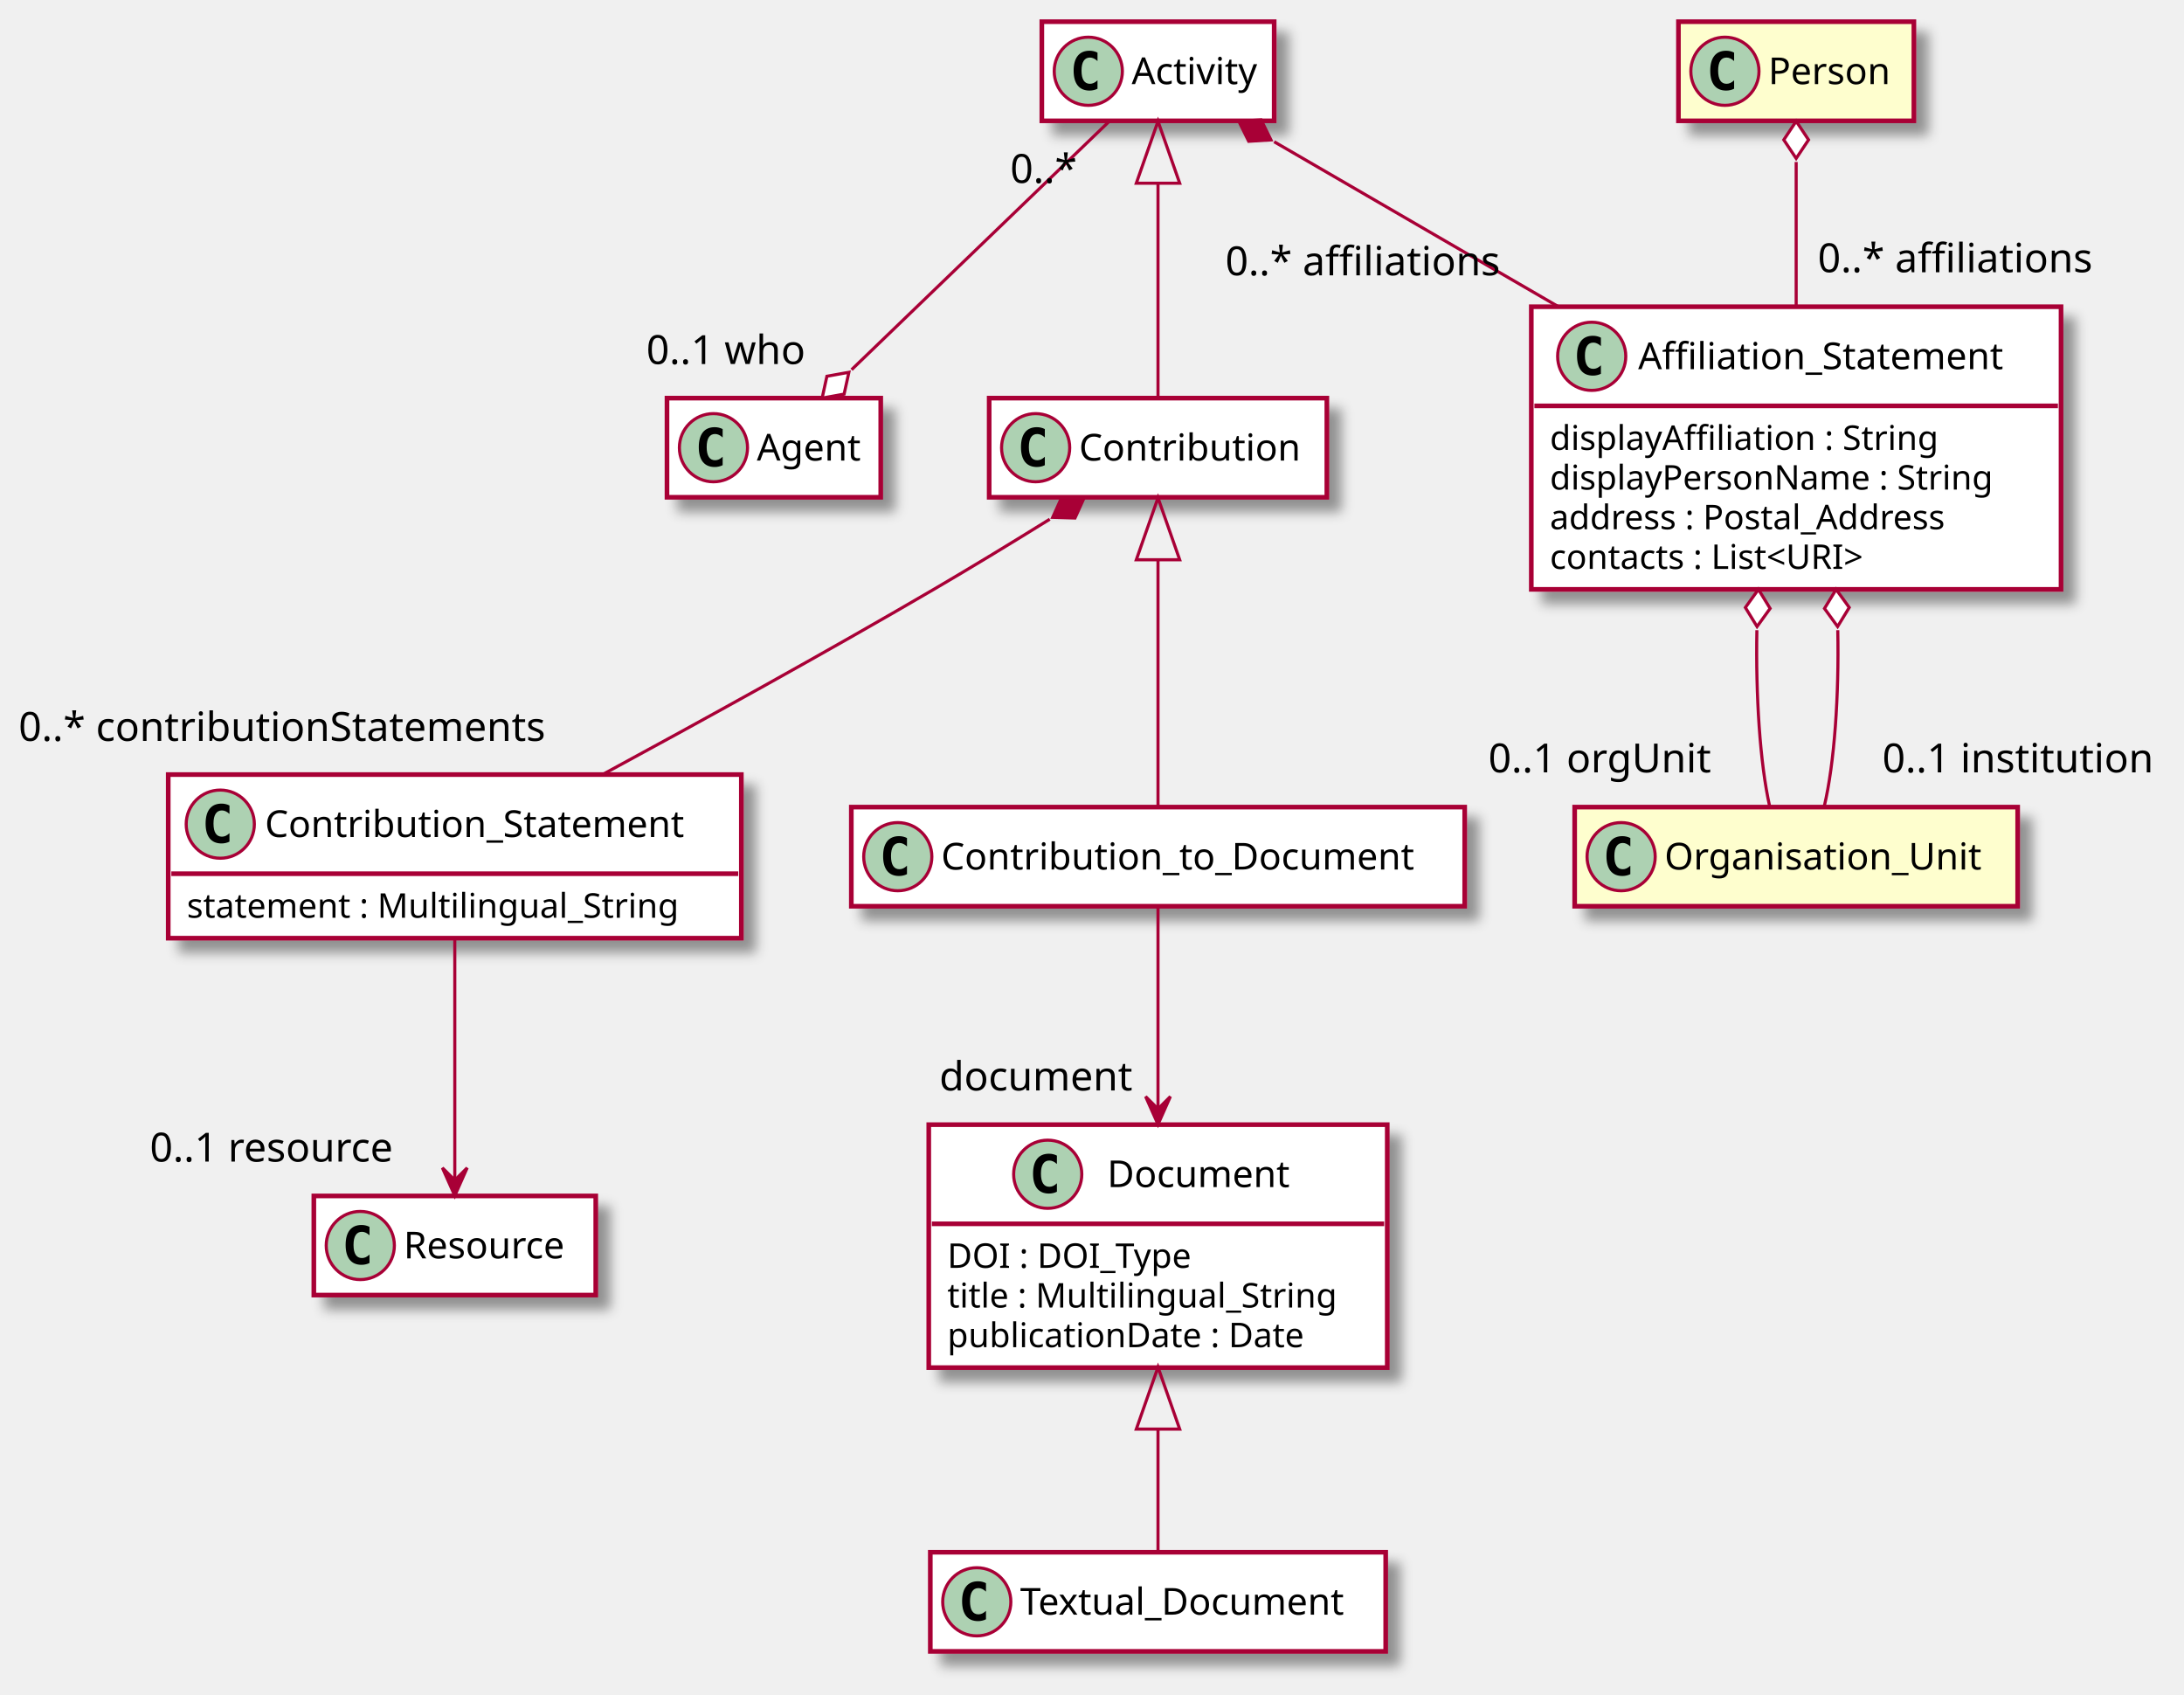
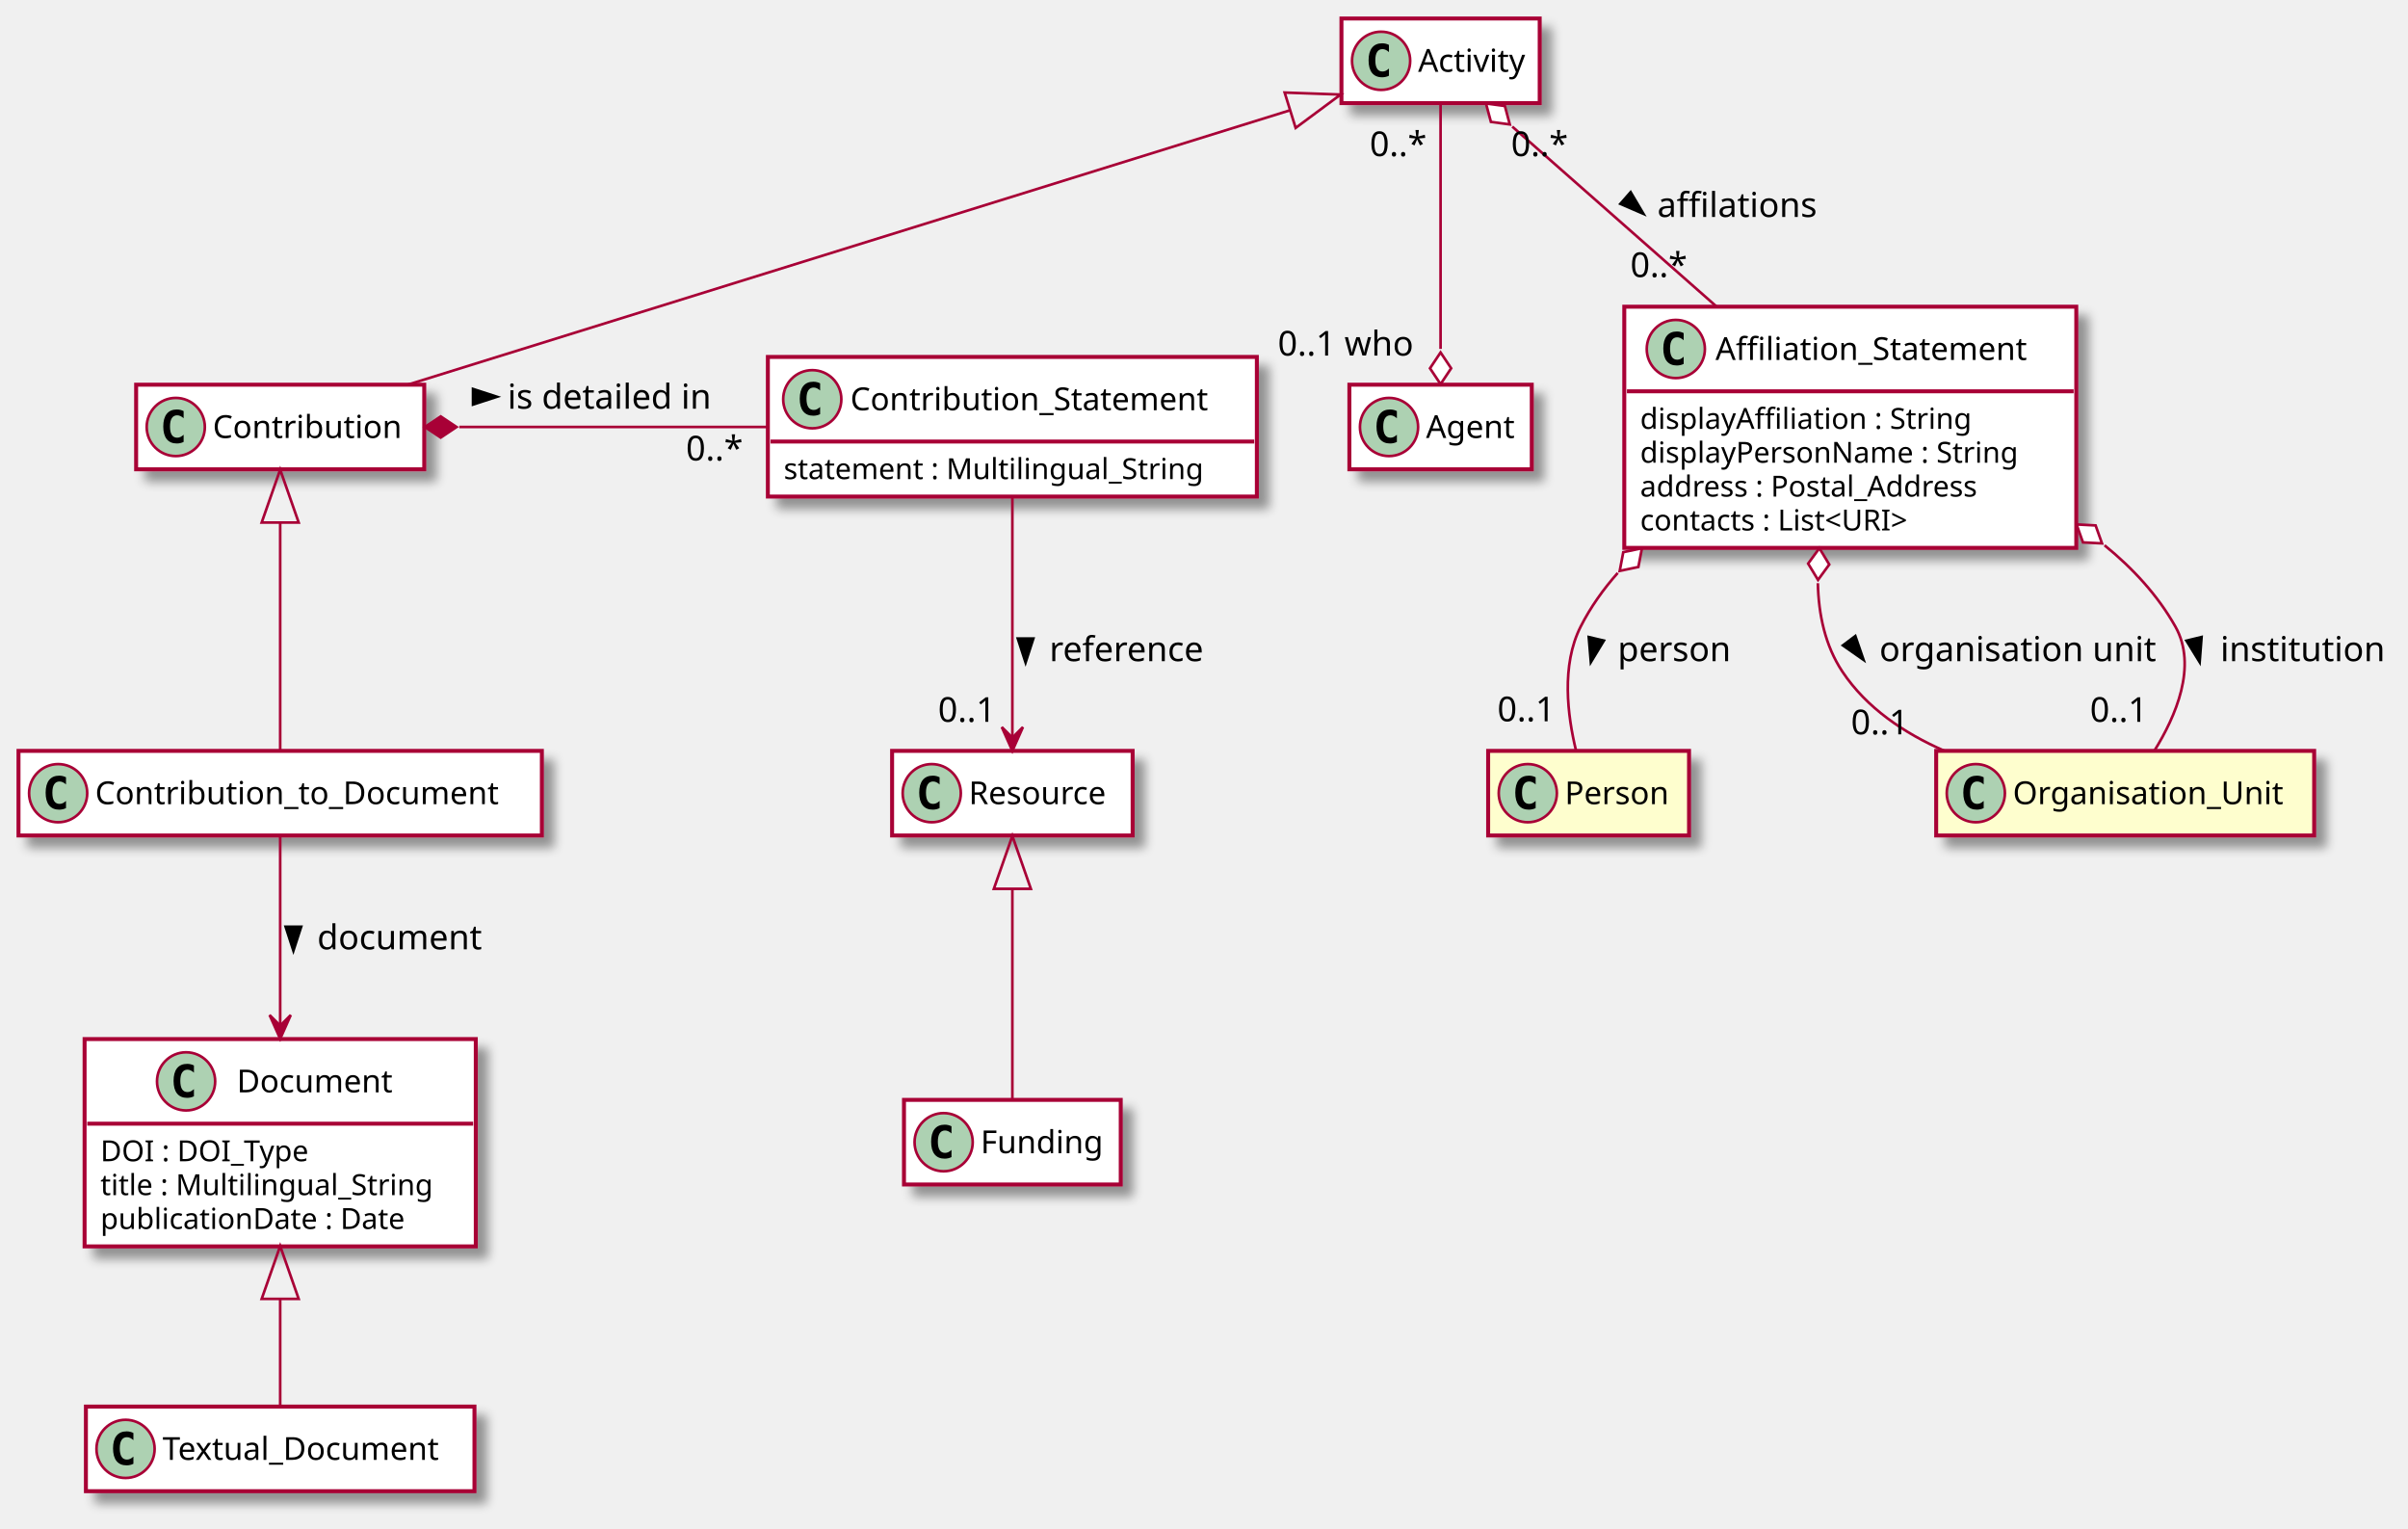
- <svg xmlns="http://www.w3.org/2000/svg" contentScriptType="application/ecmascript" contentStyleType="text/css" height="547px" preserveAspectRatio="none" style="width:705px;height:547px;background:#FFFFFF;" version="1.1" viewBox="0 0 705 547" width="705px" zoomAndPan="magnify">
+ <svg xmlns="http://www.w3.org/2000/svg" contentScriptType="application/ecmascript" contentStyleType="text/css" height="578px" preserveAspectRatio="none" style="width:911px;height:578px;background:#FFFFFF;" version="1.1" viewBox="0 0 911 578" width="911px" zoomAndPan="magnify">
  <defs>
-     <filter height="300%" id="f19kvjrby7ym8i" width="300%" x="-1" y="-1">
+     <filter height="300%" id="fn5atc88sn3m2" width="300%" x="-1" y="-1">
      <feGaussianBlur result="blurOut" stdDeviation="2.0" />
      <feColorMatrix in="blurOut" result="blurOut2" type="matrix" values="0 0 0 0 0 0 0 0 0 0 0 0 0 0 0 0 0 0 .4 0" />
      <feOffset dx="4.0" dy="4.0" in="blurOut2" result="blurOut3" />
      <feBlend in="SourceGraphic" in2="blurOut3" mode="normal" />
    </filter>
  </defs>
  <g>
-     <rect codeLine="23" fill="#FFFFFF" filter="url(#f19kvjrby7ym8i)" height="32" id="Agent" style="stroke:#A80036;stroke-width:1.5;" width="69" x="215.306" y="128.5" />
-     <ellipse cx="230.306" cy="144.5" fill="#ADD1B2" rx="11" ry="11" style="stroke:#A80036;stroke-width:1.0;" />
-     <path d="M233.275,150.141 Q232.697,150.438 232.056,150.578 Q231.416,150.734 230.712,150.734 Q228.212,150.734 226.884,149.094 Q225.572,147.438 225.572,144.312 Q225.572,141.188 226.884,139.531 Q228.212,137.875 230.712,137.875 Q231.416,137.875 232.056,138.031 Q232.712,138.188 233.275,138.484 L233.275,141.203 Q232.65,140.625 232.056,140.359 Q231.462,140.078 230.837,140.078 Q229.494,140.078 228.806,141.156 Q228.119,142.219 228.119,144.312 Q228.119,146.406 228.806,147.484 Q229.494,148.547 230.837,148.547 Q231.462,148.547 232.056,148.281 Q232.65,148 233.275,147.422 L233.275,150.141 Z " fill="#000000" />
-     <text fill="#000000" font-family="sans-serif" font-size="12" lengthAdjust="spacing" textLength="37" x="244.306" y="148.654">Agent</text>
-     <rect codeLine="52" fill="#FFFFFF" filter="url(#f19kvjrby7ym8i)" height="32" id="Activity" style="stroke:#A80036;stroke-width:1.5;" width="75" x="336.306" y="7" />
-     <ellipse cx="351.306" cy="23" fill="#ADD1B2" rx="11" ry="11" style="stroke:#A80036;stroke-width:1.0;" />
-     <path d="M354.275,28.641 Q353.697,28.938 353.056,29.078 Q352.416,29.234 351.712,29.234 Q349.212,29.234 347.884,27.594 Q346.572,25.938 346.572,22.812 Q346.572,19.688 347.884,18.031 Q349.212,16.375 351.712,16.375 Q352.416,16.375 353.056,16.531 Q353.712,16.688 354.275,16.984 L354.275,19.703 Q353.65,19.125 353.056,18.859 Q352.462,18.578 351.837,18.578 Q350.494,18.578 349.806,19.656 Q349.119,20.719 349.119,22.812 Q349.119,24.906 349.806,25.984 Q350.494,27.047 351.837,27.047 Q352.462,27.047 353.056,26.781 Q353.65,26.5 354.275,25.922 L354.275,28.641 Z " fill="#000000" />
-     <text fill="#000000" font-family="sans-serif" font-size="12" lengthAdjust="spacing" textLength="43" x="365.306" y="27.154">Activity</text>
-     <rect codeLine="88" fill="#FFFFFF" filter="url(#f19kvjrby7ym8i)" height="32" id="Contribution" style="stroke:#A80036;stroke-width:1.5;" width="109" x="319.306" y="128.5" />
-     <ellipse cx="334.306" cy="144.5" fill="#ADD1B2" rx="11" ry="11" style="stroke:#A80036;stroke-width:1.0;" />
-     <path d="M337.275,150.141 Q336.697,150.438 336.056,150.578 Q335.416,150.734 334.712,150.734 Q332.212,150.734 330.884,149.094 Q329.572,147.438 329.572,144.312 Q329.572,141.188 330.884,139.531 Q332.212,137.875 334.712,137.875 Q335.416,137.875 336.056,138.031 Q336.712,138.188 337.275,138.484 L337.275,141.203 Q336.65,140.625 336.056,140.359 Q335.462,140.078 334.837,140.078 Q333.494,140.078 332.806,141.156 Q332.119,142.219 332.119,144.312 Q332.119,146.406 332.806,147.484 Q333.494,148.547 334.837,148.547 Q335.462,148.547 336.056,148.281 Q336.65,148 337.275,147.422 L337.275,150.141 Z " fill="#000000" />
-     <text fill="#000000" font-family="sans-serif" font-size="12" lengthAdjust="spacing" textLength="77" x="348.306" y="148.654">Contribution</text>
-     <rect codeLine="94" fill="#FFFFFF" filter="url(#f19kvjrby7ym8i)" height="52.805" id="Contribution_Statement" style="stroke:#A80036;stroke-width:1.5;" width="185" x="54.306" y="250" />
-     <ellipse cx="71.106" cy="266" fill="#ADD1B2" rx="11" ry="11" style="stroke:#A80036;stroke-width:1.0;" />
-     <path d="M74.075,271.641 Q73.497,271.938 72.856,272.078 Q72.216,272.234 71.512,272.234 Q69.012,272.234 67.684,270.594 Q66.372,268.938 66.372,265.812 Q66.372,262.688 67.684,261.031 Q69.012,259.375 71.512,259.375 Q72.216,259.375 72.856,259.531 Q73.512,259.688 74.075,259.984 L74.075,262.703 Q73.45,262.125 72.856,261.859 Q72.262,261.578 71.637,261.578 Q70.294,261.578 69.606,262.656 Q68.919,263.719 68.919,265.812 Q68.919,267.906 69.606,268.984 Q70.294,270.047 71.637,270.047 Q72.262,270.047 72.856,269.781 Q73.45,269.5 74.075,268.922 L74.075,271.641 Z " fill="#000000" />
-     <text fill="#000000" font-family="sans-serif" font-size="12" lengthAdjust="spacing" textLength="149" x="85.506" y="270.154">Contribution_Statement</text>
-     <line style="stroke:#A80036;stroke-width:1.5;" x1="55.306" x2="238.306" y1="282" y2="282" />
-     <text fill="#000000" font-family="sans-serif" font-size="11" lengthAdjust="spacing" textLength="173" x="60.306" y="296.21">statement : Multilingual_String</text>
-     <rect codeLine="98" fill="#FFFFFF" filter="url(#f19kvjrby7ym8i)" height="32" id="Resource" style="stroke:#A80036;stroke-width:1.5;" width="91" x="101.306" y="386" />
-     <ellipse cx="116.306" cy="402" fill="#ADD1B2" rx="11" ry="11" style="stroke:#A80036;stroke-width:1.0;" />
-     <path d="M119.275,407.641 Q118.697,407.938 118.056,408.078 Q117.416,408.234 116.712,408.234 Q114.212,408.234 112.884,406.594 Q111.572,404.938 111.572,401.812 Q111.572,398.688 112.884,397.031 Q114.212,395.375 116.712,395.375 Q117.416,395.375 118.056,395.531 Q118.712,395.688 119.275,395.984 L119.275,398.703 Q118.65,398.125 118.056,397.859 Q117.462,397.578 116.837,397.578 Q115.494,397.578 114.806,398.656 Q114.119,399.719 114.119,401.812 Q114.119,403.906 114.806,404.984 Q115.494,406.047 116.837,406.047 Q117.462,406.047 118.056,405.781 Q118.65,405.5 119.275,404.922 L119.275,407.641 Z " fill="#000000" />
-     <text fill="#000000" font-family="sans-serif" font-size="12" lengthAdjust="spacing" textLength="59" x="130.306" y="406.154">Resource</text>
-     <rect codeLine="104" fill="#FFFFFF" filter="url(#f19kvjrby7ym8i)" height="32" id="Contribution_to_Document" style="stroke:#A80036;stroke-width:1.5;" width="198" x="274.806" y="260.5" />
-     <ellipse cx="289.806" cy="276.5" fill="#ADD1B2" rx="11" ry="11" style="stroke:#A80036;stroke-width:1.0;" />
-     <path d="M292.775,282.141 Q292.197,282.438 291.556,282.578 Q290.916,282.734 290.212,282.734 Q287.712,282.734 286.384,281.094 Q285.072,279.438 285.072,276.312 Q285.072,273.188 286.384,271.531 Q287.712,269.875 290.212,269.875 Q290.916,269.875 291.556,270.031 Q292.212,270.188 292.775,270.484 L292.775,273.203 Q292.15,272.625 291.556,272.359 Q290.962,272.078 290.337,272.078 Q288.994,272.078 288.306,273.156 Q287.619,274.219 287.619,276.312 Q287.619,278.406 288.306,279.484 Q288.994,280.547 290.337,280.547 Q290.962,280.547 291.556,280.281 Q292.15,280 292.775,279.422 L292.775,282.141 Z " fill="#000000" />
-     <text fill="#000000" font-family="sans-serif" font-size="12" lengthAdjust="spacing" textLength="166" x="303.806" y="280.654">Contribution_to_Document</text>
-     <rect codeLine="8" fill="#FFFFFF" filter="url(#f19kvjrby7ym8i)" height="78.414" id="Document" style="stroke:#A80036;stroke-width:1.5;" width="148" x="299.806" y="363" />
-     <ellipse cx="338.206" cy="379" fill="#ADD1B2" rx="11" ry="11" style="stroke:#A80036;stroke-width:1.0;" />
-     <path d="M341.175,384.641 Q340.597,384.938 339.956,385.078 Q339.316,385.234 338.612,385.234 Q336.112,385.234 334.784,383.594 Q333.472,381.938 333.472,378.812 Q333.472,375.688 334.784,374.031 Q336.112,372.375 338.612,372.375 Q339.316,372.375 339.956,372.531 Q340.612,372.688 341.175,372.984 L341.175,375.703 Q340.55,375.125 339.956,374.859 Q339.362,374.578 338.737,374.578 Q337.394,374.578 336.706,375.656 Q336.019,376.719 336.019,378.812 Q336.019,380.906 336.706,381.984 Q337.394,383.047 338.737,383.047 Q339.362,383.047 339.956,382.781 Q340.55,382.5 341.175,381.922 L341.175,384.641 Z " fill="#000000" />
-     <text fill="#000000" font-family="sans-serif" font-size="12" lengthAdjust="spacing" textLength="64" x="357.406" y="383.154">Document</text>
-     <line style="stroke:#A80036;stroke-width:1.5;" x1="300.806" x2="446.806" y1="395" y2="395" />
-     <text fill="#000000" font-family="sans-serif" font-size="11" lengthAdjust="spacing" textLength="85" x="305.806" y="409.21">DOI : DOI_Type</text>
-     <text fill="#000000" font-family="sans-serif" font-size="11" lengthAdjust="spacing" textLength="136" x="305.806" y="422.015">title : Multilingual_String</text>
-     <text fill="#000000" font-family="sans-serif" font-size="11" lengthAdjust="spacing" textLength="125" x="305.806" y="434.82">publicationDate : Date</text>
-     <rect codeLine="128" fill="#FFFFFF" filter="url(#f19kvjrby7ym8i)" height="91.219" id="Affiliation_Statement" style="stroke:#A80036;stroke-width:1.5;" width="171" x="494.306" y="99" />
-     <ellipse cx="513.806" cy="115" fill="#ADD1B2" rx="11" ry="11" style="stroke:#A80036;stroke-width:1.0;" />
-     <path d="M516.775,120.641 Q516.197,120.938 515.556,121.078 Q514.916,121.234 514.212,121.234 Q511.712,121.234 510.384,119.594 Q509.072,117.938 509.072,114.812 Q509.072,111.688 510.384,110.031 Q511.712,108.375 514.212,108.375 Q514.916,108.375 515.556,108.531 Q516.212,108.688 516.775,108.984 L516.775,111.703 Q516.15,111.125 515.556,110.859 Q514.962,110.578 514.337,110.578 Q512.994,110.578 512.306,111.656 Q511.619,112.719 511.619,114.812 Q511.619,116.906 512.306,117.984 Q512.994,119.047 514.337,119.047 Q514.962,119.047 515.556,118.781 Q516.15,118.5 516.775,117.922 L516.775,120.641 Z " fill="#000000" />
-     <text fill="#000000" font-family="sans-serif" font-size="12" lengthAdjust="spacing" textLength="129" x="528.806" y="119.154">Affiliation_Statement</text>
-     <line style="stroke:#A80036;stroke-width:1.5;" x1="495.306" x2="664.306" y1="131" y2="131" />
-     <text fill="#000000" font-family="sans-serif" font-size="11" lengthAdjust="spacing" textLength="138" x="500.306" y="145.21">displayAffiliation : String</text>
-     <text fill="#000000" font-family="sans-serif" font-size="11" lengthAdjust="spacing" textLength="159" x="500.306" y="158.015">displayPersonName : String</text>
-     <text fill="#000000" font-family="sans-serif" font-size="11" lengthAdjust="spacing" textLength="147" x="500.306" y="170.82">address : Postal_Address</text>
-     <text fill="#000000" font-family="sans-serif" font-size="11" lengthAdjust="spacing" textLength="116" x="500.306" y="183.625">contacts : List&lt;URI&gt;</text>
-     <rect fill="#FEFECE" filter="url(#f19kvjrby7ym8i)" height="32" id="Organisation_Unit" style="stroke:#A80036;stroke-width:1.5;" width="143" x="508.306" y="260.5" />
-     <ellipse cx="523.306" cy="276.5" fill="#ADD1B2" rx="11" ry="11" style="stroke:#A80036;stroke-width:1.0;" />
-     <path d="M526.275,282.141 Q525.697,282.438 525.056,282.578 Q524.416,282.734 523.712,282.734 Q521.212,282.734 519.884,281.094 Q518.572,279.438 518.572,276.312 Q518.572,273.188 519.884,271.531 Q521.212,269.875 523.712,269.875 Q524.416,269.875 525.056,270.031 Q525.712,270.188 526.275,270.484 L526.275,273.203 Q525.65,272.625 525.056,272.359 Q524.462,272.078 523.837,272.078 Q522.494,272.078 521.806,273.156 Q521.119,274.219 521.119,276.312 Q521.119,278.406 521.806,279.484 Q522.494,280.547 523.837,280.547 Q524.462,280.547 525.056,280.281 Q525.65,280 526.275,279.422 L526.275,282.141 Z " fill="#000000" />
-     <text fill="#000000" font-family="sans-serif" font-size="12" lengthAdjust="spacing" textLength="111" x="537.306" y="280.654">Organisation_Unit</text>
-     <rect fill="#FEFECE" filter="url(#f19kvjrby7ym8i)" height="32" id="Person" style="stroke:#A80036;stroke-width:1.5;" width="76" x="541.806" y="7" />
-     <ellipse cx="556.806" cy="23" fill="#ADD1B2" rx="11" ry="11" style="stroke:#A80036;stroke-width:1.0;" />
-     <path d="M559.775,28.641 Q559.197,28.938 558.556,29.078 Q557.916,29.234 557.212,29.234 Q554.712,29.234 553.384,27.594 Q552.072,25.938 552.072,22.812 Q552.072,19.688 553.384,18.031 Q554.712,16.375 557.212,16.375 Q557.916,16.375 558.556,16.531 Q559.212,16.688 559.775,16.984 L559.775,19.703 Q559.15,19.125 558.556,18.859 Q557.962,18.578 557.337,18.578 Q555.994,18.578 555.306,19.656 Q554.619,20.719 554.619,22.812 Q554.619,24.906 555.306,25.984 Q555.994,27.047 557.337,27.047 Q557.962,27.047 558.556,26.781 Q559.15,26.5 559.775,25.922 L559.775,28.641 Z " fill="#000000" />
-     <text fill="#000000" font-family="sans-serif" font-size="12" lengthAdjust="spacing" textLength="44" x="570.806" y="27.154">Person</text>
-     <rect codeLine="13" fill="#FFFFFF" filter="url(#f19kvjrby7ym8i)" height="32" id="Textual_Document" style="stroke:#A80036;stroke-width:1.5;" width="147" x="300.306" y="501" />
-     <ellipse cx="315.306" cy="517" fill="#ADD1B2" rx="11" ry="11" style="stroke:#A80036;stroke-width:1.0;" />
-     <path d="M318.275,522.641 Q317.697,522.938 317.056,523.078 Q316.416,523.234 315.712,523.234 Q313.212,523.234 311.884,521.594 Q310.572,519.938 310.572,516.812 Q310.572,513.688 311.884,512.031 Q313.212,510.375 315.712,510.375 Q316.416,510.375 317.056,510.531 Q317.712,510.688 318.275,510.984 L318.275,513.703 Q317.65,513.125 317.056,512.859 Q316.462,512.578 315.837,512.578 Q314.494,512.578 313.806,513.656 Q313.119,514.719 313.119,516.812 Q313.119,518.906 313.806,519.984 Q314.494,521.047 315.837,521.047 Q316.462,521.047 317.056,520.781 Q317.65,520.5 318.275,519.922 L318.275,522.641 Z " fill="#000000" />
-     <text fill="#000000" font-family="sans-serif" font-size="12" lengthAdjust="spacing" textLength="115" x="329.306" y="521.154">Textual_Document</text>
-     <path codeLine="265" d="M358.106,39.13 C337.136,59.34 299.766,95.35 274.886,119.33 " fill="none" id="Activity-to-Agent" style="stroke:#A80036;stroke-width:1.0;" />
-     <polygon fill="#FFFFFF" points="265.386,128.49,272.481,127.202,274.022,120.158,266.926,121.445,265.386,128.49" style="stroke:#A80036;stroke-width:1.0;" />
-     <text fill="#000000" font-family="sans-serif" font-size="13" lengthAdjust="spacing" textLength="23" x="326.096" y="59.046">0..*</text>
-     <text fill="#000000" font-family="sans-serif" font-size="13" lengthAdjust="spacing" textLength="53" x="208.632" y="117.498">0..1 who</text>
-     <path codeLine="257" d="M338.866,167.58 C327.156,174.85 313.986,182.88 301.806,190 C266.246,210.78 225.446,233.23 194.636,249.91 " fill="none" id="Contribution-backto-Contribution_Statement" style="stroke:#A80036;stroke-width:1.0;" />
-     <polygon fill="#A80036" points="349.986,160.63,342.778,160.415,339.807,166.985,347.015,167.201,349.986,160.63" style="stroke:#A80036;stroke-width:1.0;" />
-     <text fill="#000000" font-family="sans-serif" font-size="13" lengthAdjust="spacing" textLength="179" x="6" y="239.131">0..* contributionStatements</text>
-     <path codeLine="297" d="M373.806,59.21 C373.806,82.26 373.806,111.21 373.806,128.49 " fill="none" id="Activity-backto-Contribution" style="stroke:#A80036;stroke-width:1.0;" />
-     <polygon fill="none" points="366.806,59.13,373.806,39.13,380.806,59.13,366.806,59.13" style="stroke:#A80036;stroke-width:1.0;" />
-     <path codeLine="317" d="M146.806,303.09 C146.806,326.15 146.806,359.59 146.806,380.81 " fill="none" id="Contribution_Statement-to-Resource" style="stroke:#A80036;stroke-width:1.0;" />
-     <polygon fill="#A80036" points="146.806,385.93,150.806,376.93,146.806,380.93,142.806,376.93,146.806,385.93" style="stroke:#A80036;stroke-width:1.0;" />
-     <text fill="#000000" font-family="sans-serif" font-size="13" lengthAdjust="spacing" textLength="84" x="48.369" y="374.918">0..1 resource</text>
-     <path codeLine="261" d="M373.806,292.64 C373.806,308.81 373.806,335.17 373.806,357.84 " fill="none" id="Contribution_to_Document-to-Document" style="stroke:#A80036;stroke-width:1.0;" />
-     <polygon fill="#A80036" points="373.806,362.92,377.806,353.92,373.806,357.92,369.806,353.92,373.806,362.92" style="stroke:#A80036;stroke-width:1.0;" />
-     <text fill="#000000" font-family="sans-serif" font-size="13" lengthAdjust="spacing" textLength="65" x="303.22" y="351.957">document</text>
-     <path codeLine="277" d="M373.806,180.92 C373.806,206.98 373.806,241.1 373.806,260.43 " fill="none" id="Contribution-backto-Contribution_to_Document" style="stroke:#A80036;stroke-width:1.0;" />
-     <polygon fill="none" points="366.806,180.67,373.806,160.67,380.806,180.67,366.806,180.67" style="stroke:#A80036;stroke-width:1.0;" />
-     <path codeLine="240" d="M567.126,203.4 C566.726,224.33 568.106,246.24 571.266,260.34 " fill="none" id="Affiliation_Statement-backto-Organisation_Unit" style="stroke:#A80036;stroke-width:1.0;" />
-     <polygon fill="#FFFFFF" points="567.626,190.24,563.405,196.086,567.178,202.232,571.399,196.385,567.626,190.24" style="stroke:#A80036;stroke-width:1.0;" />
-     <text fill="#000000" font-family="sans-serif" font-size="13" lengthAdjust="spacing" textLength="75" x="480.44" y="249.297">0..1 orgUnit</text>
-     <path codeLine="244" d="M593.236,203.4 C593.656,224.33 592.196,246.24 588.856,260.34 " fill="none" id="Affiliation_Statement-backto-Organisation_Unit-1" style="stroke:#A80036;stroke-width:1.0;" />
-     <polygon fill="#FFFFFF" points="592.706,190.24,588.947,196.394,593.181,202.231,596.941,196.077,592.706,190.24" style="stroke:#A80036;stroke-width:1.0;" />
-     <text fill="#000000" font-family="sans-serif" font-size="13" lengthAdjust="spacing" textLength="91" x="607.608" y="249.297">0..1 institution</text>
-     <path codeLine="249" d="M579.806,52.29 C579.806,66.21 579.806,83.31 579.806,98.93 " fill="none" id="Person-backto-Affiliation_Statement" style="stroke:#A80036;stroke-width:1.0;" />
-     <polygon fill="#FFFFFF" points="579.806,39.13,575.806,45.13,579.806,51.13,583.806,45.13,579.806,39.13" style="stroke:#A80036;stroke-width:1.0;" />
-     <text fill="#000000" font-family="sans-serif" font-size="13" lengthAdjust="spacing" textLength="91" x="586.773" y="87.864">0..* affiliations</text>
-     <path codeLine="253" d="M411.306,45.75 C436.876,60.59 471.656,80.76 502.976,98.93 " fill="none" id="Activity-backto-Affiliation_Statement" style="stroke:#A80036;stroke-width:1.0;" />
-     <polygon fill="#A80036" points="399.896,39.13,403.076,45.602,410.274,45.156,407.094,38.684,399.896,39.13" style="stroke:#A80036;stroke-width:1.0;" />
-     <text fill="#000000" font-family="sans-serif" font-size="13" lengthAdjust="spacing" textLength="91" x="395.538" y="88.86">0..* affiliations</text>
-     <path codeLine="355" d="M373.806,461.39 C373.806,476.09 373.806,490.62 373.806,500.99 " fill="none" id="Document-backto-Textual_Document" style="stroke:#A80036;stroke-width:1.0;" />
-     <polygon fill="none" points="366.806,461.26,373.806,441.26,380.806,461.26,366.806,461.26" style="stroke:#A80036;stroke-width:1.0;" />
+     <rect codeLine="23" fill="#FFFFFF" filter="url(#fn5atc88sn3m2)" height="32" id="Agent" style="stroke:#A80036;stroke-width:1.5;" width="69" x="510.5" y="145.5" />
+     <ellipse cx="525.5" cy="161.5" fill="#ADD1B2" rx="11" ry="11" style="stroke:#A80036;stroke-width:1.0;" />
+     <path d="M528.469,167.141 Q527.891,167.438 527.25,167.578 Q526.609,167.734 525.906,167.734 Q523.406,167.734 522.078,166.094 Q520.766,164.438 520.766,161.312 Q520.766,158.188 522.078,156.531 Q523.406,154.875 525.906,154.875 Q526.609,154.875 527.25,155.031 Q527.906,155.188 528.469,155.484 L528.469,158.203 Q527.844,157.625 527.25,157.359 Q526.656,157.078 526.031,157.078 Q524.688,157.078 524,158.156 Q523.312,159.219 523.312,161.312 Q523.312,163.406 524,164.484 Q524.688,165.547 526.031,165.547 Q526.656,165.547 527.25,165.281 Q527.844,165 528.469,164.422 L528.469,167.141 Z " fill="#000000" />
+     <text fill="#000000" font-family="sans-serif" font-size="12" lengthAdjust="spacing" textLength="37" x="539.5" y="165.654">Agent</text>
+     <rect codeLine="52" fill="#FFFFFF" filter="url(#fn5atc88sn3m2)" height="32" id="Activity" style="stroke:#A80036;stroke-width:1.5;" width="75" x="507.5" y="7" />
+     <ellipse cx="522.5" cy="23" fill="#ADD1B2" rx="11" ry="11" style="stroke:#A80036;stroke-width:1.0;" />
+     <path d="M525.469,28.641 Q524.891,28.938 524.25,29.078 Q523.609,29.234 522.906,29.234 Q520.406,29.234 519.078,27.594 Q517.766,25.938 517.766,22.812 Q517.766,19.688 519.078,18.031 Q520.406,16.375 522.906,16.375 Q523.609,16.375 524.25,16.531 Q524.906,16.688 525.469,16.984 L525.469,19.703 Q524.844,19.125 524.25,18.859 Q523.656,18.578 523.031,18.578 Q521.688,18.578 521,19.656 Q520.312,20.719 520.312,22.812 Q520.312,24.906 521,25.984 Q521.688,27.047 523.031,27.047 Q523.656,27.047 524.25,26.781 Q524.844,26.5 525.469,25.922 L525.469,28.641 Z " fill="#000000" />
+     <text fill="#000000" font-family="sans-serif" font-size="12" lengthAdjust="spacing" textLength="43" x="536.5" y="27.154">Activity</text>
+     <rect codeLine="88" fill="#FFFFFF" filter="url(#fn5atc88sn3m2)" height="32" id="Contribution" style="stroke:#A80036;stroke-width:1.5;" width="109" x="51.5" y="145.5" />
+     <ellipse cx="66.5" cy="161.5" fill="#ADD1B2" rx="11" ry="11" style="stroke:#A80036;stroke-width:1.0;" />
+     <path d="M69.469,167.141 Q68.891,167.438 68.25,167.578 Q67.609,167.734 66.906,167.734 Q64.406,167.734 63.078,166.094 Q61.766,164.438 61.766,161.312 Q61.766,158.188 63.078,156.531 Q64.406,154.875 66.906,154.875 Q67.609,154.875 68.25,155.031 Q68.906,155.188 69.469,155.484 L69.469,158.203 Q68.844,157.625 68.25,157.359 Q67.656,157.078 67.031,157.078 Q65.688,157.078 65,158.156 Q64.312,159.219 64.312,161.312 Q64.312,163.406 65,164.484 Q65.688,165.547 67.031,165.547 Q67.656,165.547 68.25,165.281 Q68.844,165 69.469,164.422 L69.469,167.141 Z " fill="#000000" />
+     <text fill="#000000" font-family="sans-serif" font-size="12" lengthAdjust="spacing" textLength="77" x="80.5" y="165.654">Contribution</text>
+     <rect codeLine="94" fill="#FFFFFF" filter="url(#fn5atc88sn3m2)" height="52.805" id="Contribution_Statement" style="stroke:#A80036;stroke-width:1.5;" width="185" x="290.5" y="135" />
+     <ellipse cx="307.3" cy="151" fill="#ADD1B2" rx="11" ry="11" style="stroke:#A80036;stroke-width:1.0;" />
+     <path d="M310.269,156.641 Q309.691,156.938 309.05,157.078 Q308.409,157.234 307.706,157.234 Q305.206,157.234 303.878,155.594 Q302.566,153.938 302.566,150.812 Q302.566,147.688 303.878,146.031 Q305.206,144.375 307.706,144.375 Q308.409,144.375 309.05,144.531 Q309.706,144.688 310.269,144.984 L310.269,147.703 Q309.644,147.125 309.05,146.859 Q308.456,146.578 307.831,146.578 Q306.488,146.578 305.8,147.656 Q305.113,148.719 305.113,150.812 Q305.113,152.906 305.8,153.984 Q306.488,155.047 307.831,155.047 Q308.456,155.047 309.05,154.781 Q309.644,154.5 310.269,153.922 L310.269,156.641 Z " fill="#000000" />
+     <text fill="#000000" font-family="sans-serif" font-size="12" lengthAdjust="spacing" textLength="149" x="321.7" y="155.154">Contribution_Statement</text>
+     <line style="stroke:#A80036;stroke-width:1.5;" x1="291.5" x2="474.5" y1="167" y2="167" />
+     <text fill="#000000" font-family="sans-serif" font-size="11" lengthAdjust="spacing" textLength="173" x="296.5" y="181.21">statement : Multilingual_String</text>
+     <rect codeLine="98" fill="#FFFFFF" filter="url(#fn5atc88sn3m2)" height="32" id="Resource" style="stroke:#A80036;stroke-width:1.5;" width="91" x="337.5" y="284" />
+     <ellipse cx="352.5" cy="300" fill="#ADD1B2" rx="11" ry="11" style="stroke:#A80036;stroke-width:1.0;" />
+     <path d="M355.469,305.641 Q354.891,305.938 354.25,306.078 Q353.609,306.234 352.906,306.234 Q350.406,306.234 349.078,304.594 Q347.766,302.938 347.766,299.812 Q347.766,296.688 349.078,295.031 Q350.406,293.375 352.906,293.375 Q353.609,293.375 354.25,293.531 Q354.906,293.688 355.469,293.984 L355.469,296.703 Q354.844,296.125 354.25,295.859 Q353.656,295.578 353.031,295.578 Q351.688,295.578 351,296.656 Q350.312,297.719 350.312,299.812 Q350.312,301.906 351,302.984 Q351.688,304.047 353.031,304.047 Q353.656,304.047 354.25,303.781 Q354.844,303.5 355.469,302.922 L355.469,305.641 Z " fill="#000000" />
+     <text fill="#000000" font-family="sans-serif" font-size="12" lengthAdjust="spacing" textLength="59" x="366.5" y="304.154">Resource</text>
+     <rect codeLine="101" fill="#FFFFFF" filter="url(#fn5atc88sn3m2)" height="32" id="Funding" style="stroke:#A80036;stroke-width:1.5;" width="82" x="342" y="416" />
+     <ellipse cx="357" cy="432" fill="#ADD1B2" rx="11" ry="11" style="stroke:#A80036;stroke-width:1.0;" />
+     <path d="M359.969,437.641 Q359.391,437.938 358.75,438.078 Q358.109,438.234 357.406,438.234 Q354.906,438.234 353.578,436.594 Q352.266,434.938 352.266,431.812 Q352.266,428.688 353.578,427.031 Q354.906,425.375 357.406,425.375 Q358.109,425.375 358.75,425.531 Q359.406,425.688 359.969,425.984 L359.969,428.703 Q359.344,428.125 358.75,427.859 Q358.156,427.578 357.531,427.578 Q356.188,427.578 355.5,428.656 Q354.812,429.719 354.812,431.812 Q354.812,433.906 355.5,434.984 Q356.188,436.047 357.531,436.047 Q358.156,436.047 358.75,435.781 Q359.344,435.5 359.969,434.922 L359.969,437.641 Z " fill="#000000" />
+     <text fill="#000000" font-family="sans-serif" font-size="12" lengthAdjust="spacing" textLength="50" x="371" y="436.154">Funding</text>
+     <rect codeLine="107" fill="#FFFFFF" filter="url(#fn5atc88sn3m2)" height="32" id="Contribution_to_Document" style="stroke:#A80036;stroke-width:1.5;" width="198" x="7" y="284" />
+     <ellipse cx="22" cy="300" fill="#ADD1B2" rx="11" ry="11" style="stroke:#A80036;stroke-width:1.0;" />
+     <path d="M24.969,305.641 Q24.391,305.938 23.75,306.078 Q23.109,306.234 22.406,306.234 Q19.906,306.234 18.578,304.594 Q17.266,302.938 17.266,299.812 Q17.266,296.688 18.578,295.031 Q19.906,293.375 22.406,293.375 Q23.109,293.375 23.75,293.531 Q24.406,293.688 24.969,293.984 L24.969,296.703 Q24.344,296.125 23.75,295.859 Q23.156,295.578 22.531,295.578 Q21.188,295.578 20.5,296.656 Q19.812,297.719 19.812,299.812 Q19.812,301.906 20.5,302.984 Q21.188,304.047 22.531,304.047 Q23.156,304.047 23.75,303.781 Q24.344,303.5 24.969,302.922 L24.969,305.641 Z " fill="#000000" />
+     <text fill="#000000" font-family="sans-serif" font-size="12" lengthAdjust="spacing" textLength="166" x="36" y="304.154">Contribution_to_Document</text>
+     <rect codeLine="8" fill="#FFFFFF" filter="url(#fn5atc88sn3m2)" height="78.414" id="Document" style="stroke:#A80036;stroke-width:1.5;" width="148" x="32" y="393" />
+     <ellipse cx="70.4" cy="409" fill="#ADD1B2" rx="11" ry="11" style="stroke:#A80036;stroke-width:1.0;" />
+     <path d="M73.369,414.641 Q72.791,414.938 72.15,415.078 Q71.509,415.234 70.806,415.234 Q68.306,415.234 66.978,413.594 Q65.666,411.938 65.666,408.812 Q65.666,405.688 66.978,404.031 Q68.306,402.375 70.806,402.375 Q71.509,402.375 72.15,402.531 Q72.806,402.688 73.369,402.984 L73.369,405.703 Q72.744,405.125 72.15,404.859 Q71.556,404.578 70.931,404.578 Q69.588,404.578 68.9,405.656 Q68.213,406.719 68.213,408.812 Q68.213,410.906 68.9,411.984 Q69.588,413.047 70.931,413.047 Q71.556,413.047 72.15,412.781 Q72.744,412.5 73.369,411.922 L73.369,414.641 Z " fill="#000000" />
+     <text fill="#000000" font-family="sans-serif" font-size="12" lengthAdjust="spacing" textLength="64" x="89.6" y="413.154">Document</text>
+     <line style="stroke:#A80036;stroke-width:1.5;" x1="33" x2="179" y1="425" y2="425" />
+     <text fill="#000000" font-family="sans-serif" font-size="11" lengthAdjust="spacing" textLength="85" x="38" y="439.21">DOI : DOI_Type</text>
+     <text fill="#000000" font-family="sans-serif" font-size="11" lengthAdjust="spacing" textLength="136" x="38" y="452.015">title : Multilingual_String</text>
+     <text fill="#000000" font-family="sans-serif" font-size="11" lengthAdjust="spacing" textLength="125" x="38" y="464.82">publicationDate : Date</text>
+     <rect codeLine="131" fill="#FFFFFF" filter="url(#fn5atc88sn3m2)" height="91.219" id="Affiliation_Statement" style="stroke:#A80036;stroke-width:1.5;" width="171" x="614.5" y="116" />
+     <ellipse cx="634" cy="132" fill="#ADD1B2" rx="11" ry="11" style="stroke:#A80036;stroke-width:1.0;" />
+     <path d="M636.969,137.641 Q636.391,137.938 635.75,138.078 Q635.109,138.234 634.406,138.234 Q631.906,138.234 630.578,136.594 Q629.266,134.938 629.266,131.812 Q629.266,128.688 630.578,127.031 Q631.906,125.375 634.406,125.375 Q635.109,125.375 635.75,125.531 Q636.406,125.688 636.969,125.984 L636.969,128.703 Q636.344,128.125 635.75,127.859 Q635.156,127.578 634.531,127.578 Q633.188,127.578 632.5,128.656 Q631.812,129.719 631.812,131.812 Q631.812,133.906 632.5,134.984 Q633.188,136.047 634.531,136.047 Q635.156,136.047 635.75,135.781 Q636.344,135.5 636.969,134.922 L636.969,137.641 Z " fill="#000000" />
+     <text fill="#000000" font-family="sans-serif" font-size="12" lengthAdjust="spacing" textLength="129" x="649" y="136.154">Affiliation_Statement</text>
+     <line style="stroke:#A80036;stroke-width:1.5;" x1="615.5" x2="784.5" y1="148" y2="148" />
+     <text fill="#000000" font-family="sans-serif" font-size="11" lengthAdjust="spacing" textLength="138" x="620.5" y="162.21">displayAffiliation : String</text>
+     <text fill="#000000" font-family="sans-serif" font-size="11" lengthAdjust="spacing" textLength="159" x="620.5" y="175.015">displayPersonName : String</text>
+     <text fill="#000000" font-family="sans-serif" font-size="11" lengthAdjust="spacing" textLength="147" x="620.5" y="187.82">address : Postal_Address</text>
+     <text fill="#000000" font-family="sans-serif" font-size="11" lengthAdjust="spacing" textLength="116" x="620.5" y="200.625">contacts : List&lt;URI&gt;</text>
+     <rect fill="#FEFECE" filter="url(#fn5atc88sn3m2)" height="32" id="Organisation_Unit" style="stroke:#A80036;stroke-width:1.5;" width="143" x="732.5" y="284" />
+     <ellipse cx="747.5" cy="300" fill="#ADD1B2" rx="11" ry="11" style="stroke:#A80036;stroke-width:1.0;" />
+     <path d="M750.469,305.641 Q749.891,305.938 749.25,306.078 Q748.609,306.234 747.906,306.234 Q745.406,306.234 744.078,304.594 Q742.766,302.938 742.766,299.812 Q742.766,296.688 744.078,295.031 Q745.406,293.375 747.906,293.375 Q748.609,293.375 749.25,293.531 Q749.906,293.688 750.469,293.984 L750.469,296.703 Q749.844,296.125 749.25,295.859 Q748.656,295.578 748.031,295.578 Q746.688,295.578 746,296.656 Q745.312,297.719 745.312,299.812 Q745.312,301.906 746,302.984 Q746.688,304.047 748.031,304.047 Q748.656,304.047 749.25,303.781 Q749.844,303.5 750.469,302.922 L750.469,305.641 Z " fill="#000000" />
+     <text fill="#000000" font-family="sans-serif" font-size="12" lengthAdjust="spacing" textLength="111" x="761.5" y="304.154">Organisation_Unit</text>
+     <rect fill="#FEFECE" filter="url(#fn5atc88sn3m2)" height="32" id="Person" style="stroke:#A80036;stroke-width:1.5;" width="76" x="563" y="284" />
+     <ellipse cx="578" cy="300" fill="#ADD1B2" rx="11" ry="11" style="stroke:#A80036;stroke-width:1.0;" />
+     <path d="M580.969,305.641 Q580.391,305.938 579.75,306.078 Q579.109,306.234 578.406,306.234 Q575.906,306.234 574.578,304.594 Q573.266,302.938 573.266,299.812 Q573.266,296.688 574.578,295.031 Q575.906,293.375 578.406,293.375 Q579.109,293.375 579.75,293.531 Q580.406,293.688 580.969,293.984 L580.969,296.703 Q580.344,296.125 579.75,295.859 Q579.156,295.578 578.531,295.578 Q577.188,295.578 576.5,296.656 Q575.812,297.719 575.812,299.812 Q575.812,301.906 576.5,302.984 Q577.188,304.047 578.531,304.047 Q579.156,304.047 579.75,303.781 Q580.344,303.5 580.969,302.922 L580.969,305.641 Z " fill="#000000" />
+     <text fill="#000000" font-family="sans-serif" font-size="12" lengthAdjust="spacing" textLength="44" x="592" y="304.154">Person</text>
+     <rect codeLine="13" fill="#FFFFFF" filter="url(#fn5atc88sn3m2)" height="32" id="Textual_Document" style="stroke:#A80036;stroke-width:1.5;" width="147" x="32.5" y="532" />
+     <ellipse cx="47.5" cy="548" fill="#ADD1B2" rx="11" ry="11" style="stroke:#A80036;stroke-width:1.0;" />
+     <path d="M50.469,553.641 Q49.891,553.938 49.25,554.078 Q48.609,554.234 47.906,554.234 Q45.406,554.234 44.078,552.594 Q42.766,550.938 42.766,547.812 Q42.766,544.688 44.078,543.031 Q45.406,541.375 47.906,541.375 Q48.609,541.375 49.25,541.531 Q49.906,541.688 50.469,541.984 L50.469,544.703 Q49.844,544.125 49.25,543.859 Q48.656,543.578 48.031,543.578 Q46.688,543.578 46,544.656 Q45.312,545.719 45.312,547.812 Q45.312,549.906 46,550.984 Q46.688,552.047 48.031,552.047 Q48.656,552.047 49.25,551.781 Q49.844,551.5 50.469,550.922 L50.469,553.641 Z " fill="#000000" />
+     <text fill="#000000" font-family="sans-serif" font-size="12" lengthAdjust="spacing" textLength="115" x="61.5" y="552.154">Textual_Document</text>
+     <path codeLine="262" d="M545,39.13 C545,61.47 545,103.69 545,131.97 " fill="none" id="Activity-to-Agent" style="stroke:#A80036;stroke-width:1.0;" />
+     <polygon fill="#FFFFFF" points="545,145.3,549,139.3,545,133.3,541,139.3,545,145.3" style="stroke:#A80036;stroke-width:1.0;" />
+     <text fill="#000000" font-family="sans-serif" font-size="13" lengthAdjust="spacing" textLength="23" x="518.191" y="59.046">0..*</text>
+     <text fill="#000000" font-family="sans-serif" font-size="13" lengthAdjust="spacing" textLength="53" x="483.42" y="134.489">0..1 who</text>
+     <path codeLine="254" d="M173.75,161.5 C208.88,161.5 252.31,161.5 290.48,161.5 " fill="none" id="Contribution-backto-Contribution_Statement" style="stroke:#A80036;stroke-width:1.0;" />
+     <polygon fill="#A80036" points="160.73,161.5,166.73,165.5,172.73,161.5,166.73,157.5,160.73,161.5" style="stroke:#A80036;stroke-width:1.0;" />
+     <polygon fill="#000000" points="188,150.066,178.955,147.127,178.955,153.005,188,150.066" style="stroke:#000000;stroke-width:1.0;" />
+     <text fill="#000000" font-family="sans-serif" font-size="13" lengthAdjust="spacing" textLength="80" x="192" y="154.567">is detailed in</text>
+     <text fill="#000000" font-family="sans-serif" font-size="13" lengthAdjust="spacing" textLength="23" x="259.516" y="174.154">0..*</text>
+     <path codeLine="294" d="M488.07,41.7 C400.96,68.79 236.1,120.05 154.4,145.45 " fill="none" id="Activity-backto-Contribution" style="stroke:#A80036;stroke-width:1.0;" />
+     <polygon fill="none" points="486.01,35.01,507.19,35.76,490.17,48.38,486.01,35.01" style="stroke:#A80036;stroke-width:1.0;" />
+     <path codeLine="314" d="M383,188.17 C383,214.45 383,254.75 383,278.83 " fill="none" id="Contribution_Statement-to-Resource" style="stroke:#A80036;stroke-width:1.0;" />
+     <polygon fill="#A80036" points="383,284,387,275,383,279,379,275,383,284" style="stroke:#A80036;stroke-width:1.0;" />
+     <polygon fill="#000000" points="388,250.566,390.939,241.521,385.061,241.521,388,250.566" style="stroke:#000000;stroke-width:1.0;" />
+     <text fill="#000000" font-family="sans-serif" font-size="13" lengthAdjust="spacing" textLength="61" x="397" y="250.067">reference</text>
+     <text fill="#000000" font-family="sans-serif" font-size="13" lengthAdjust="spacing" textLength="24" x="354.875" y="273.012">0..1</text>
+     <path codeLine="315" d="M383,336.42 C383,362.48 383,396.6 383,415.93 " fill="none" id="Resource-backto-Funding" style="stroke:#A80036;stroke-width:1.0;" />
+     <polygon fill="none" points="376,336.17,383,316.17,390,336.17,376,336.17" style="stroke:#A80036;stroke-width:1.0;" />
+     <path codeLine="258" d="M106,316.17 C106,333.61 106,363.03 106,387.72 " fill="none" id="Contribution_to_Document-to-Document" style="stroke:#A80036;stroke-width:1.0;" />
+     <polygon fill="#A80036" points="106,392.91,110,383.91,106,387.91,102,383.91,106,392.91" style="stroke:#A80036;stroke-width:1.0;" />
+     <polygon fill="#000000" points="111,359.566,113.939,350.521,108.061,350.521,111,359.566" style="stroke:#000000;stroke-width:1.0;" />
+     <text fill="#000000" font-family="sans-serif" font-size="13" lengthAdjust="spacing" textLength="65" x="120" y="359.067">document</text>
+     <path codeLine="274" d="M106,197.79 C106,225.66 106,263.16 106,283.8 " fill="none" id="Contribution-backto-Contribution_to_Document" style="stroke:#A80036;stroke-width:1.0;" />
+     <polygon fill="none" points="99,197.63,106,177.63,113,197.63,99,197.63" style="stroke:#A80036;stroke-width:1.0;" />
+     <path codeLine="241" d="M687.74,220.58 C687.99,232.39 690.48,244.19 697,254 C706.14,267.76 720.41,277.33 735.57,283.97 " fill="none" id="Affiliation_Statement-backto-Organisation_Unit" style="stroke:#A80036;stroke-width:1.0;" />
+     <polygon fill="#FFFFFF" points="688.31,207.34,684.057,213.163,687.796,219.329,692.049,213.506,688.31,207.34" style="stroke:#A80036;stroke-width:1.0;" />
+     <polygon fill="#000000" points="705.012,249.558,701.91,240.567,697.218,244.107,705.012,249.558" style="stroke:#000000;stroke-width:1.0;" />
+     <text fill="#000000" font-family="sans-serif" font-size="13" lengthAdjust="spacing" textLength="107" x="711" y="250.067">organisation unit</text>
+     <text fill="#000000" font-family="sans-serif" font-size="13" lengthAdjust="spacing" textLength="24" x="700.26" y="277.737">0..1</text>
+     <path codeLine="245" d="M796.2,206.25 C806.89,214.94 816.31,225.13 823,237 C831.4,251.91 823.13,270.97 815.02,284 " fill="none" id="Affiliation_Statement-backto-Organisation_Unit-1" style="stroke:#A80036;stroke-width:1.0;" />
+     <polygon fill="#FFFFFF" points="785.61,198.36,788.037,205.15,795.238,205.522,792.812,198.732,785.61,198.36" style="stroke:#A80036;stroke-width:1.0;" />
+     <polygon fill="#000000" points="832.176,250.426,832.905,240.943,827.192,242.326,832.176,250.426" style="stroke:#000000;stroke-width:1.0;" />
+     <text fill="#000000" font-family="sans-serif" font-size="13" lengthAdjust="spacing" textLength="63" x="840" y="250.067">institution</text>
+     <text fill="#000000" font-family="sans-serif" font-size="13" lengthAdjust="spacing" textLength="24" x="790.683" y="273.012">0..1</text>
+     <path codeLine="246" d="M612.02,216.7 C606.52,222.92 601.71,229.69 598,237 C590.58,251.6 593.03,270.72 596.24,283.85 " fill="none" id="Affiliation_Statement-backto-Person" style="stroke:#A80036;stroke-width:1.0;" />
+     <polygon fill="#FFFFFF" points="621.18,207.36,614.122,208.84,612.774,215.924,619.832,214.444,621.18,207.36" style="stroke:#A80036;stroke-width:1.0;" />
+     <polygon fill="#000000" points="601.856,250.434,606.786,242.301,601.064,240.956,601.856,250.434" style="stroke:#000000;stroke-width:1.0;" />
+     <text fill="#000000" font-family="sans-serif" font-size="13" lengthAdjust="spacing" textLength="44" x="612" y="250.067">person</text>
+     <text fill="#000000" font-family="sans-serif" font-size="13" lengthAdjust="spacing" textLength="24" x="566.479" y="272.81">0..1</text>
+     <path codeLine="250" d="M572.13,47.89 C593.4,66.62 623.6,93.22 649.31,115.86 " fill="none" id="Activity-backto-Affiliation_Statement" style="stroke:#A80036;stroke-width:1.0;" />
+     <polygon fill="#FFFFFF" points="562.18,39.13,564.042,46.097,571.189,47.057,569.327,40.091,562.18,39.13" style="stroke:#A80036;stroke-width:1.0;" />
+     <polygon fill="#000000" points="621.752,80.871,616.907,72.687,613.022,77.099,621.752,80.871" style="stroke:#000000;stroke-width:1.0;" />
+     <text fill="#000000" font-family="sans-serif" font-size="13" lengthAdjust="spacing" textLength="61" x="627" y="82.067">affilations</text>
+     <text fill="#000000" font-family="sans-serif" font-size="13" lengthAdjust="spacing" textLength="23" x="571.68" y="59.046">0..*</text>
+     <text fill="#000000" font-family="sans-serif" font-size="13" lengthAdjust="spacing" textLength="23" x="616.787" y="104.783">0..*</text>
+     <path codeLine="353" d="M106,491.38 C106,506.35 106,521.19 106,531.77 " fill="none" id="Document-backto-Textual_Document" style="stroke:#A80036;stroke-width:1.0;" />
+     <polygon fill="none" points="99,491.28,106,471.28,113,491.28,99,491.28" style="stroke:#A80036;stroke-width:1.0;" />
  </g>
</svg>
